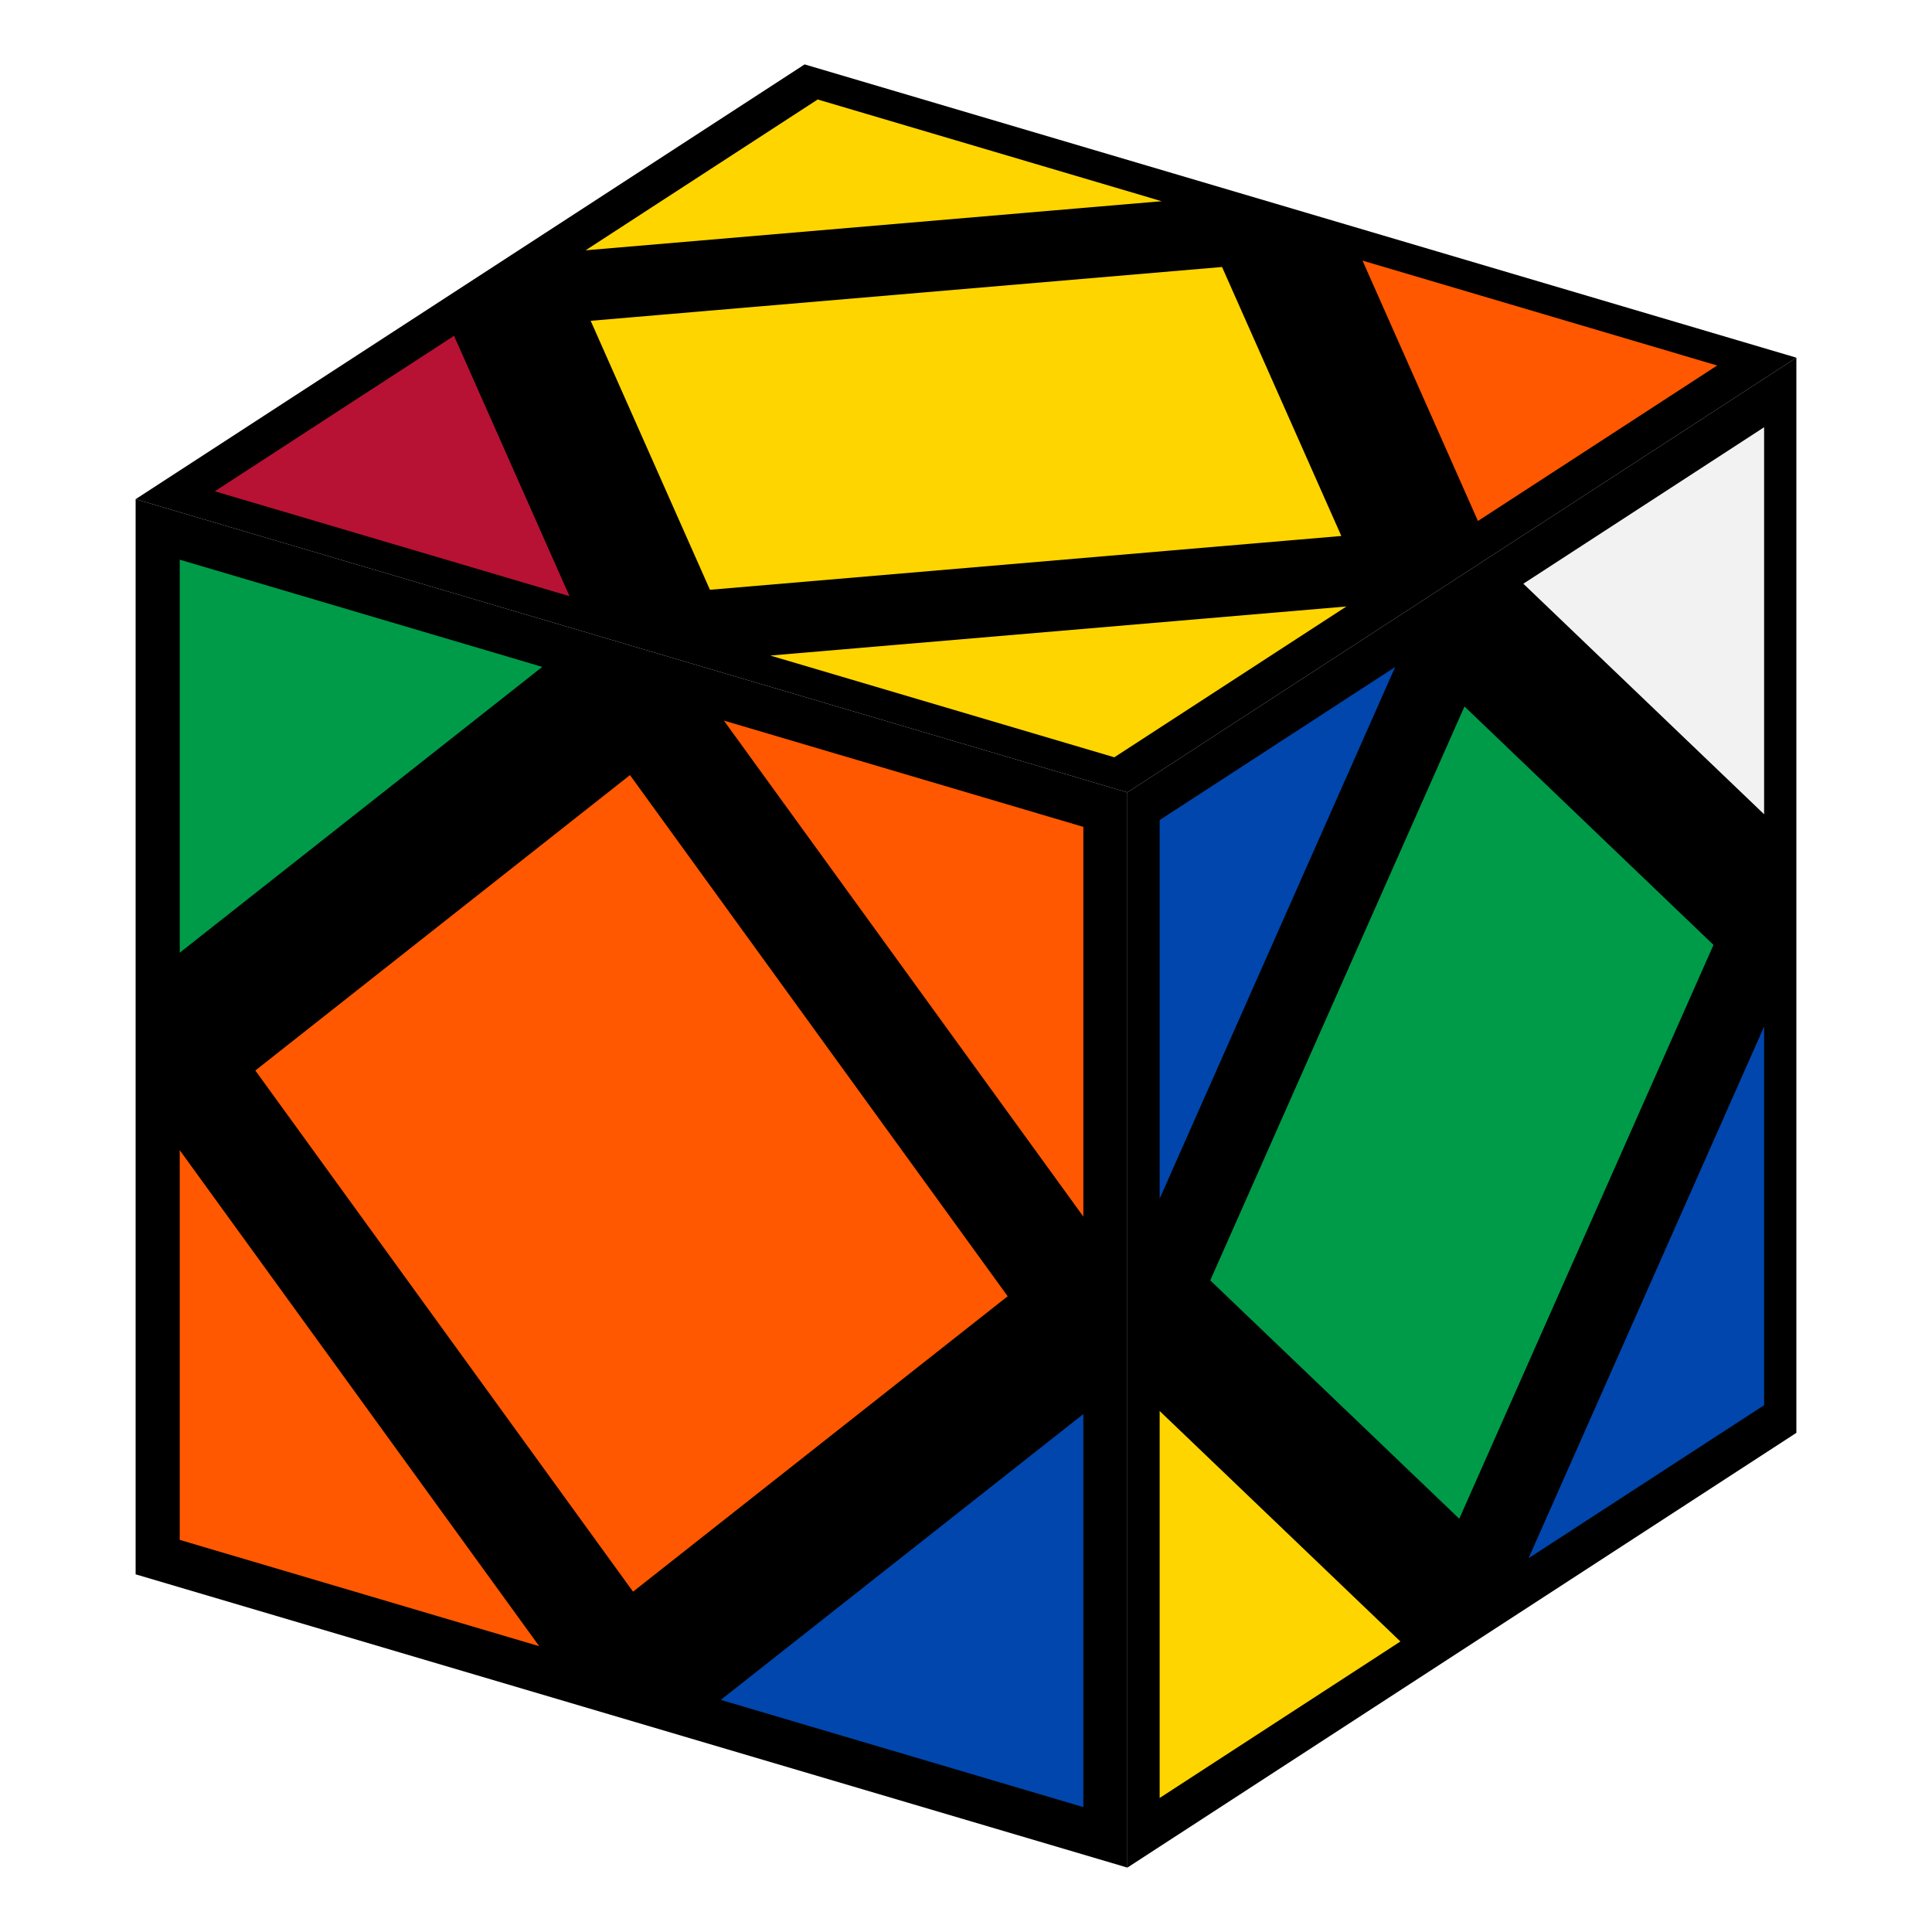
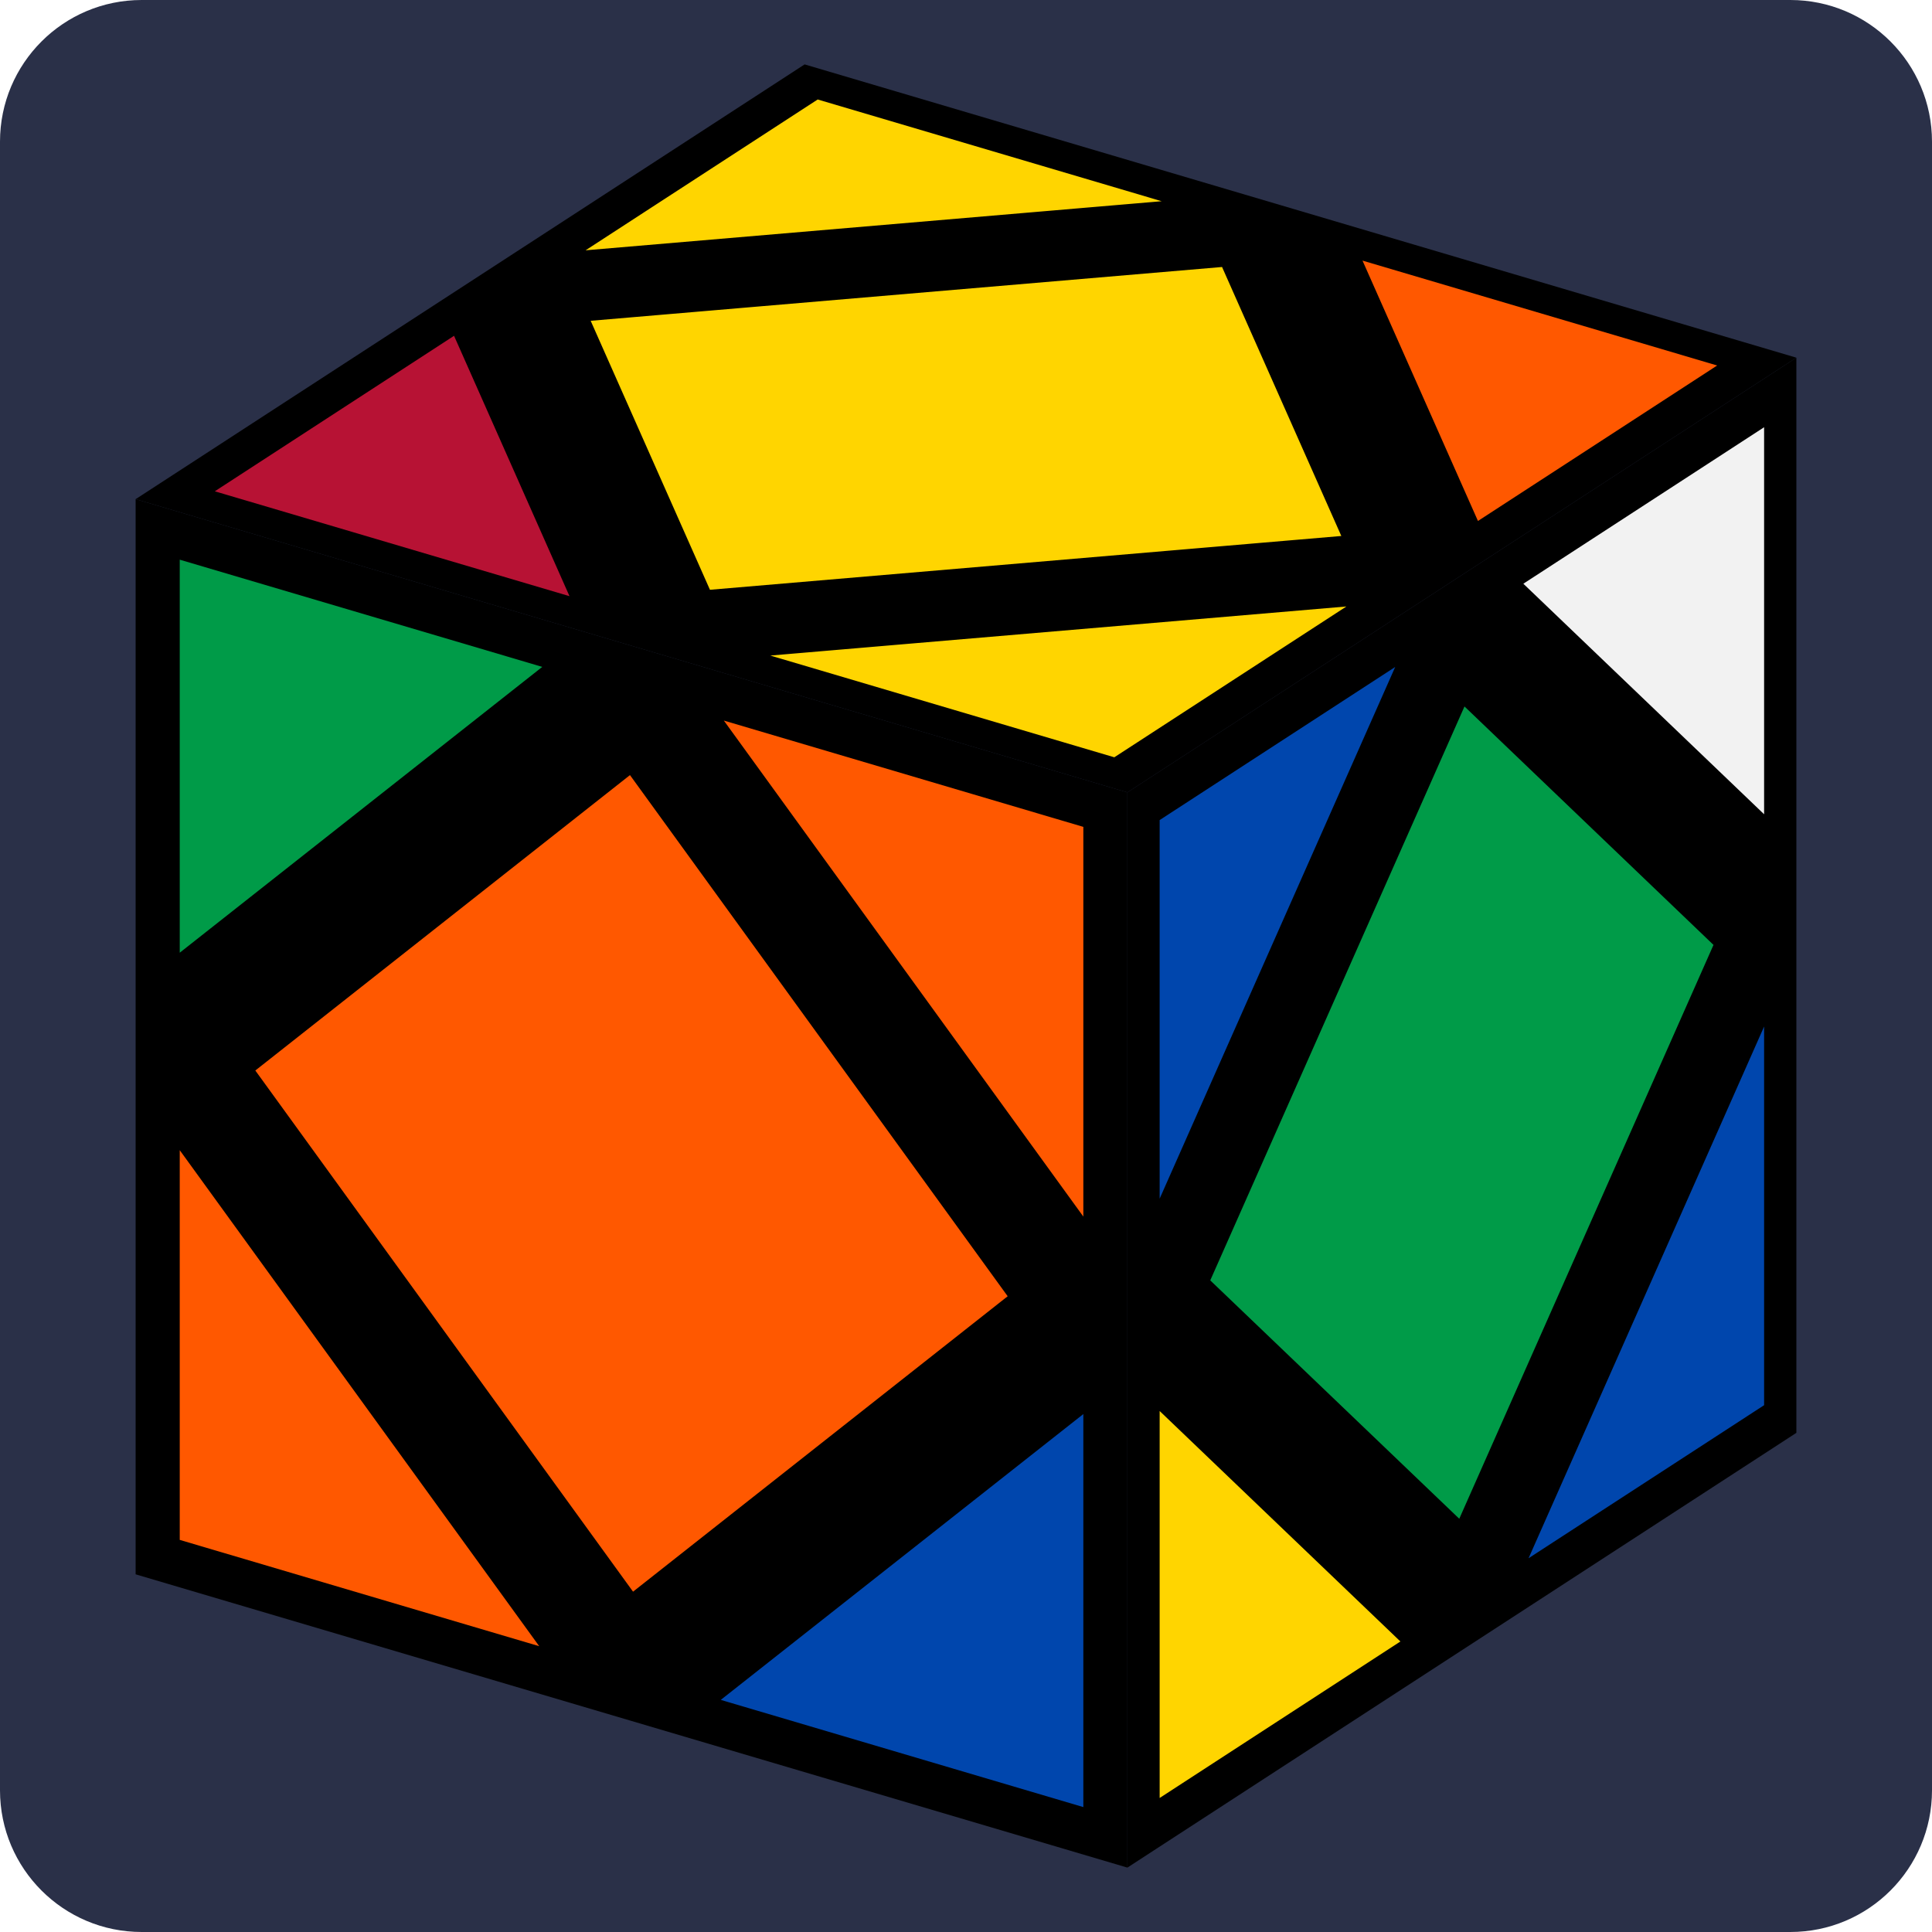
<svg xmlns="http://www.w3.org/2000/svg" viewBox="0 0 300 300" role="img" aria-label="Sarah Adv · Hedge y z' Sledge y2 Sledge z' case, Skewb">
+   <rect x="0" y="0" width="300" height="300" rx="22" fill="#2a3048" />
  <path d="M278.94 55.54L175.06 123.04L21.06 77.51L124.94 10.00Z" fill="#000000" />
  <path d="M175.06 290.00L175.06 123.04L21.06 77.51L21.06 244.46Z" fill="#000000" />
  <path d="M175.06 290.00L175.06 123.04L278.94 55.54L278.94 222.49Z" fill="#000000" />
  <path d="M126.78 14.14L86.26 40.47L186.83 31.90Z" fill="#ffd500" stroke="#000000" stroke-width="2.4" stroke-linejoin="round" />
  <path d="M275.13 218.85L275.13 153.73L234.62 245.17Z" fill="#0046ad" stroke="#000000" stroke-width="2.4" stroke-linejoin="round" />
  <path d="M26.71 240.01L86.77 257.77L26.71 174.90Z" fill="#ff5800" stroke="#000000" stroke-width="2.4" stroke-linejoin="round" />
  <path d="M269.48 56.34L228.97 82.67L209.42 38.58Z" fill="#ff5800" stroke="#000000" stroke-width="2.4" stroke-linejoin="round" />
  <path d="M275.13 64.13L234.62 90.46L275.13 129.25Z" fill="#f2f2f2" stroke="#000000" stroke-width="2.4" stroke-linejoin="round" />
  <path d="M210.06 84.28L109.49 92.85L89.94 48.76L190.51 40.19Z" fill="#ffd500" stroke="#000000" stroke-width="2.4" stroke-linejoin="round" />
  <path d="M186.49 199.10L227.00 107.65L267.51 146.44L227.00 237.88Z" fill="#009b48" stroke="#000000" stroke-width="2.4" stroke-linejoin="round" />
  <path d="M30.52 76.70L90.58 94.46L71.03 50.37Z" fill="#b71234" stroke="#000000" stroke-width="2.4" stroke-linejoin="round" />
  <path d="M26.71 85.30L86.77 103.06L26.71 150.41Z" fill="#009b48" stroke="#000000" stroke-width="2.4" stroke-linejoin="round" />
  <path d="M178.87 281.40L178.87 216.29L219.38 255.07Z" fill="#ffd500" stroke="#000000" stroke-width="2.4" stroke-linejoin="round" />
  <path d="M158.12 201.51L98.06 118.64L38.00 166.00L98.06 248.87Z" fill="#ff5800" stroke="#000000" stroke-width="2.4" stroke-linejoin="round" />
  <path d="M169.42 282.21L169.42 217.10L109.36 264.45Z" fill="#0046ad" stroke="#000000" stroke-width="2.4" stroke-linejoin="round" />
  <path d="M173.22 118.90L113.17 101.14L213.74 92.57Z" fill="#ffd500" stroke="#000000" stroke-width="2.4" stroke-linejoin="round" />
  <path d="M178.87 126.69L219.38 100.36L178.87 191.80Z" fill="#0046ad" stroke="#000000" stroke-width="2.4" stroke-linejoin="round" />
  <path d="M169.42 127.50L169.42 192.61L109.36 109.74Z" fill="#ff5800" stroke="#000000" stroke-width="2.4" stroke-linejoin="round" />
</svg>
